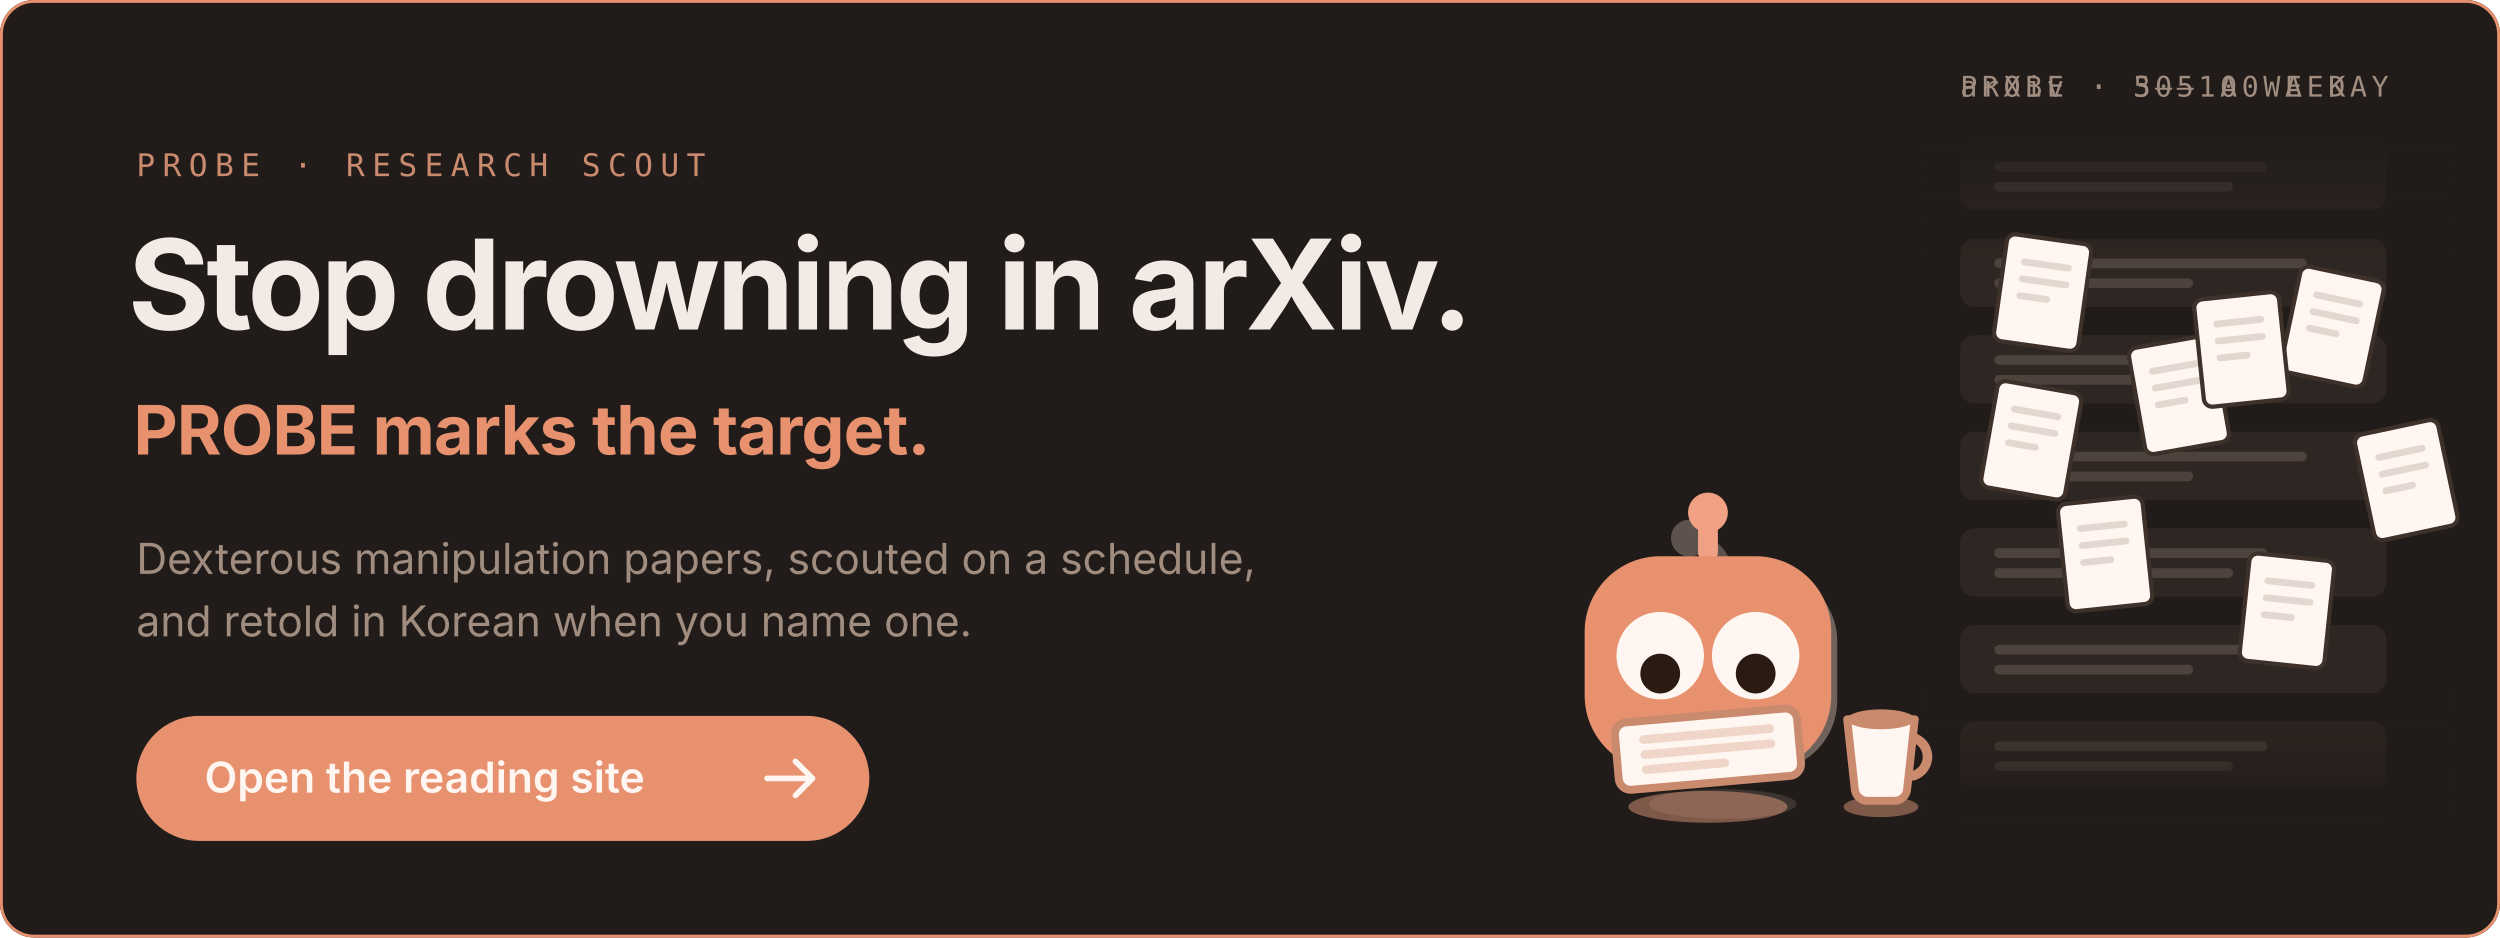
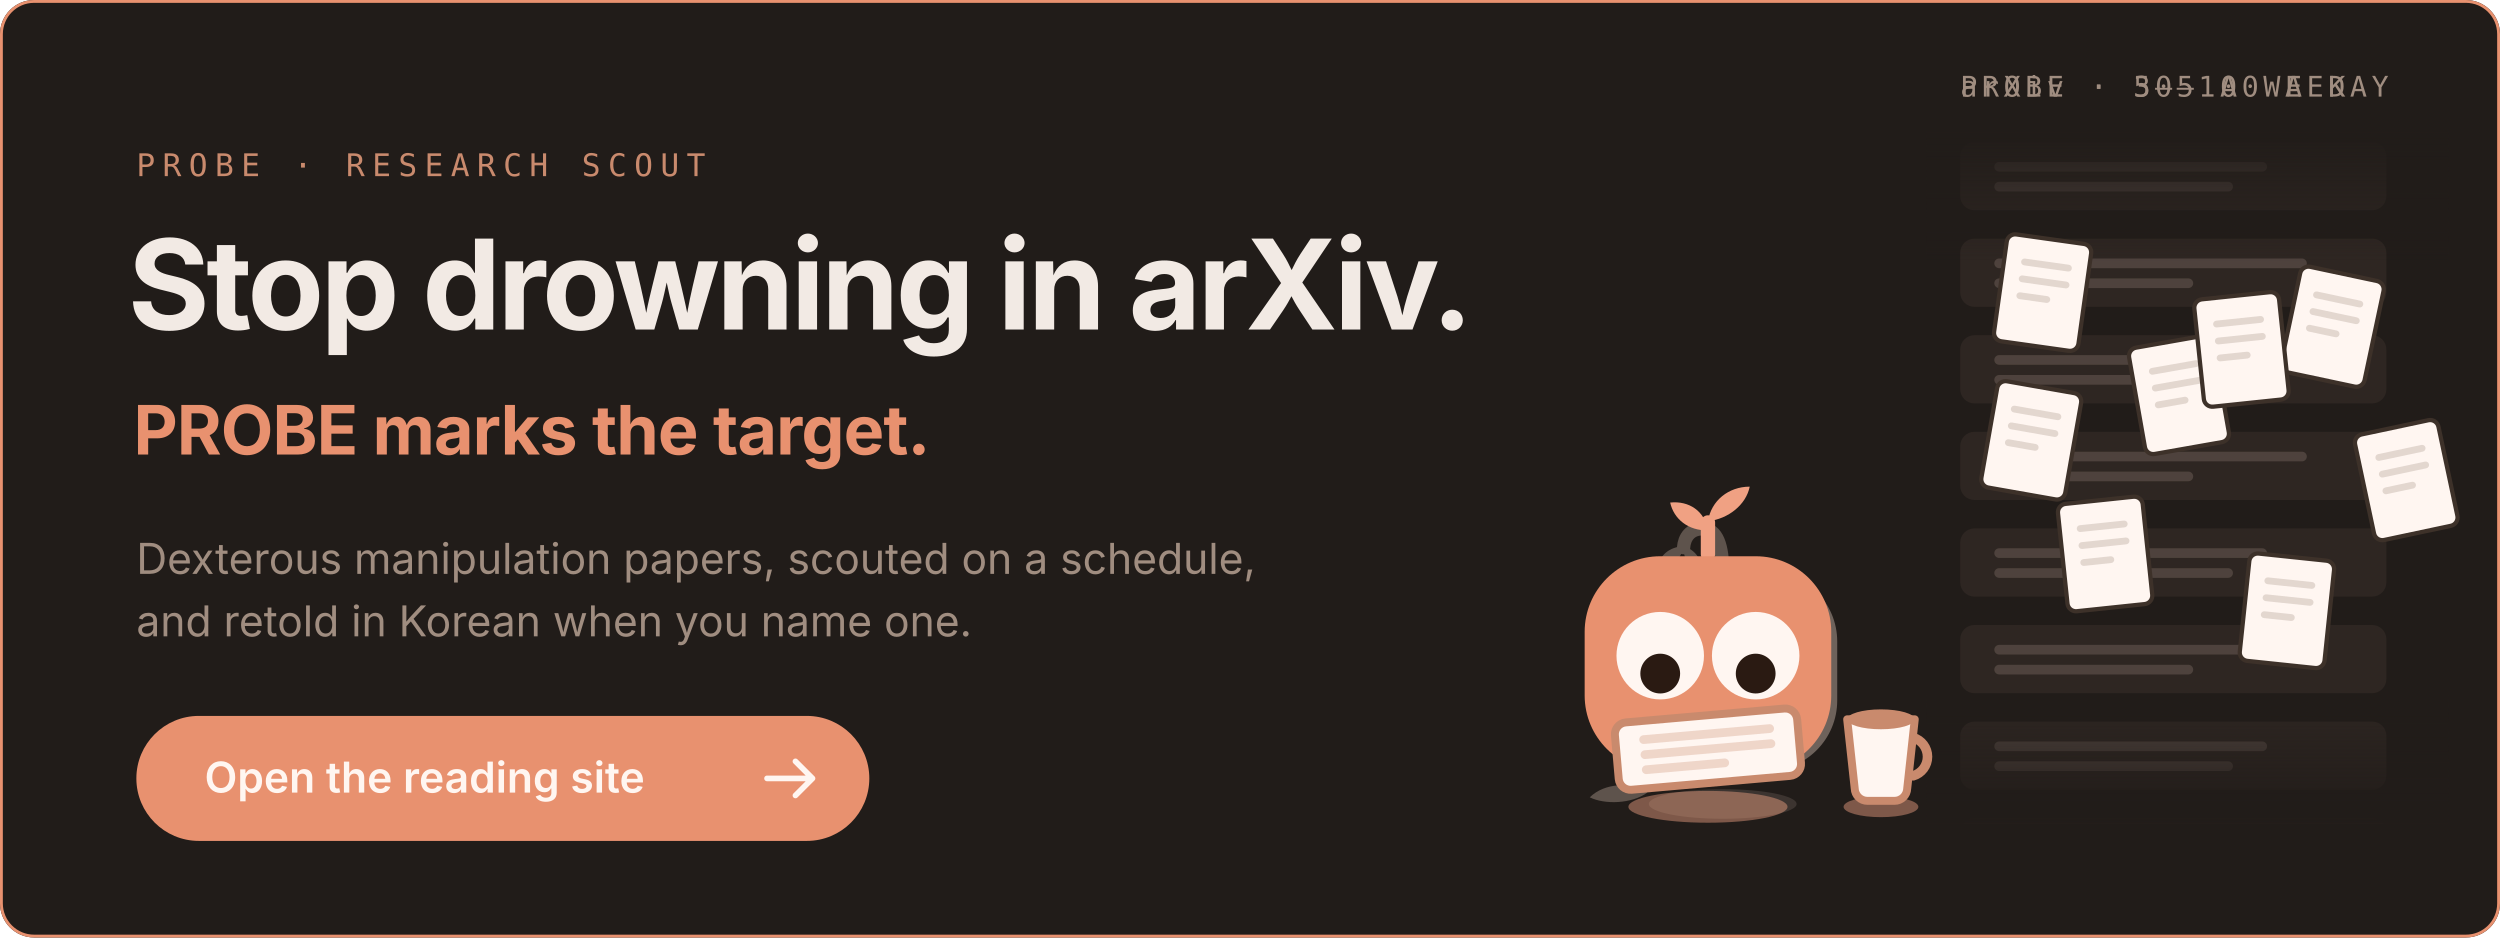
<svg xmlns="http://www.w3.org/2000/svg" width="880" height="330" viewBox="0 0 880 330" role="img" aria-label="PROBE — Stop drowning in arXiv. PROBE marks the target. Open the reading site.">
  <style>
    .hull   { fill: #E8916F; }
    .iris   { fill: #FFF6F1; }
    .pupil  { fill: #2A1A12; }
-     .stalk  { stroke: #F0A183; stroke-width: 5; stroke-linecap: round; fill: none; }
-     .beacon { fill: #F0A183; }
+     .stem   { stroke: #F0A183; stroke-width: 3.6; stroke-linecap: round; fill: none; }
+     .leaf   { fill: #F0A183; }
    .page   { fill: #FFF6F1; stroke: #C98A6D; stroke-width: 2; }
    .line   { fill: #C98A6D; opacity: .3; }
    .shadow { fill: #F0A183; opacity: .45; }
    .dim    { fill: #6E625B; }
-     .dimst  { stroke: #5E534C; stroke-width: 5; stroke-linecap: round; fill: none; }
+     .dimst  { stroke: #5E534C; stroke-width: 3.6; stroke-linecap: round; fill: none; }
    .dimbe  { fill: #5E534C; }
    .cross  { fill: none; stroke: #2A211C; stroke-width: 3.2; stroke-linecap: round; }
    .mug    { fill: #FFF6F1; stroke: #C98A6D; stroke-width: 2; stroke-linejoin: round; }
    .handle { fill: none; stroke: #C98A6D; stroke-width: 2.4; stroke-linecap: round; }
    .brew   { fill: #C98A6D; }
    .steam  { fill: none; stroke: #F0A183; stroke-width: 2.2; stroke-linecap: round; opacity: 0; }
    .rig    { animation: bob 3.4s ease-in-out infinite; }
+     .sprout { transform-box: view-box; transform-origin: 48px 27px;
+               animation: sway 3.2s ease-in-out infinite; }
    .lid    { transform-box: fill-box; transform-origin: 50% 50%;
              animation: blink 7s ease-in-out infinite; }
    .readp  { animation: read 3.6s ease-in-out infinite; }
    .l1     { animation: lit 4.8s ease-in-out infinite; }
    .l2     { animation: lit 4.8s ease-in-out 1.6s infinite; }
    .l3     { animation: lit 4.8s ease-in-out 3.2s infinite; }
    .s1     { animation: steam 3.8s ease-in-out infinite; }
    .s2     { animation: steam 3.8s ease-in-out 1.9s infinite; }
    .breathe { animation: breathe 4.6s ease-in-out infinite; }
    .drift  { transform-box: fill-box; transform-origin: 50% 100%;
              animation: drift 4.6s ease-in-out infinite; }
    @keyframes bob   { 0%, 100% { transform: translateY(0); } 50% { transform: translateY(-3px); } }
+     @keyframes sway  { 0%, 100% { transform: rotate(-5deg); } 50% { transform: rotate(5deg); } }
    @keyframes blink { 0%, 44%, 50%, 100% { transform: scaleY(1); } 47% { transform: scaleY(.08); } }
    @keyframes read  { 0% { transform: translateX(-2.4px); } 72% { transform: translateX(2.4px); }
                       86%, 100% { transform: translateX(-2.4px); } }
    @keyframes lit   { 0%, 28% { opacity: .95; } 34%, 100% { opacity: .3; } }
    @keyframes steam { 0% { opacity: 0; transform: translateY(2px); } 30%, 55% { opacity: .7; }
                       100% { opacity: 0; transform: translateY(-6px); } }
    @keyframes drift { 0%, 100% { transform: rotate(-3deg); } 50% { transform: rotate(3deg); } }
    @keyframes breathe { 0%, 100% { transform: translateY(0); } 50% { transform: translateY(-1.6px); } }

    .ground { fill: #211C19; }
    .edge   { fill: none; stroke: #E8916F; }
    .eyebrow{ fill: #C98A6D; font: 11px ui-monospace, SFMono-Regular, 'SF Mono', Menlo, Consolas, monospace; letter-spacing: 2.6px; }
    .head   { fill: #F2EAE4; font: 700 44px system-ui, -apple-system, 'Segoe UI', 'Apple SD Gothic Neo', 'Noto Sans KR', sans-serif; letter-spacing: -1.2px; }
    .claim  { fill: #E8916F; font: 700 24px system-ui, -apple-system, 'Segoe UI', 'Apple SD Gothic Neo', 'Noto Sans KR', sans-serif; letter-spacing: -.3px; }
    .sub    { fill: #A08D80; font: 15px system-ui, -apple-system, 'Segoe UI', 'Apple SD Gothic Neo', 'Noto Sans KR', sans-serif; }
    .tag    { fill: #A08D80; font: 10px ui-monospace, SFMono-Regular, 'SF Mono', Menlo, Consolas, monospace; letter-spacing: 1.6px; }
    .miss   { fill: #2E2622; }
    .missl  { fill: #A08D80; opacity: .28; }
    .hit    { fill: #FFF6F1; stroke: #E8916F; stroke-width: 1.5; }
    .hitl   { fill: #C98A6D; }
    .dot    { fill: #E8916F; }
    .ring   { fill: none; stroke: #E8916F; stroke-width: 1.5; opacity: 0;
              transform-box: fill-box; transform-origin: 50% 50%; }
    .fade0  { stop-color: #211C19; stop-opacity: 1; }
    .fade1  { stop-color: #211C19; stop-opacity: 0; }
    .sheet  { fill: #FFF6F1; stroke: #3D3129; stroke-width: 1.5; }
    .sl     { fill: #A08D80; opacity: .3; }
    .cta    { fill: #E8916F; }
    .ctat   { fill: #FFF6F1; font: 600 15px system-ui, -apple-system, 'Segoe UI', 'Apple SD Gothic Neo', 'Noto Sans KR', sans-serif; }
    .ctaa   { fill: none; stroke: #FFF6F1; stroke-width: 2; stroke-linecap: round; stroke-linejoin: round;
              animation: nudge 1.8s ease-in-out infinite; }
    .feed   { animation: scroll 25s linear infinite; }
    .mood-lost { animation: mlost 25s ease-in-out infinite; }
    .mood-read { animation: mread 25s ease-in-out infinite; }
    .feedwin   { animation: mread 25s ease-in-out infinite; }
    .rain      { animation: rain 2.4s ease-in infinite; }
    .rn1 { animation-delay: .6s; } .rn2 { animation-delay: 1.2s; } .rn3 { animation-delay: 1.8s; }
    @keyframes scroll { from { transform: translateY(0); } to { transform: translateY(-612px); } }
    @keyframes nudge  { 0%, 100% { transform: translateX(0); } 50% { transform: translateX(3px); } }
    @keyframes mlost  { 0%, 34% { opacity: 1; } 40%, 96% { opacity: 0; } 100% { opacity: 1; } }
    @keyframes mread  { 0%, 34% { opacity: 0; } 40%, 96% { opacity: 1; } 100% { opacity: 0; } }
    @keyframes rain   { 0% { transform: translateY(-40px); opacity: 0; } 20% { opacity: 1; }
                        80% { opacity: 1; } 100% { transform: translateY(40px); opacity: 0; } }
    .m11 { animation: m11 25s linear infinite; }
    @keyframes m11 { 0%, 43.79% { opacity: 0; } 44.99%, 100% { opacity: 1; } }
    .r11 { animation: r11 25s ease-out infinite; }
    @keyframes r11 { 0%, 43.79% { opacity: 0; transform: scale(.4); } 44.99% { opacity: .9; transform: scale(.6); } 48.79%, 100% { opacity: 0; transform: scale(3.6); } }
    .m13 { animation: m13 25s linear infinite; }
    @keyframes m13 { 0%, 54.9% { opacity: 0; } 56.1%, 100% { opacity: 1; } }
    .r13 { animation: r13 25s ease-out infinite; }
    @keyframes r13 { 0%, 54.9% { opacity: 0; transform: scale(.4); } 56.1% { opacity: .9; transform: scale(.6); } 59.9%, 100% { opacity: 0; transform: scale(3.6); } }
    .m15 { animation: m15 25s linear infinite; }
    @keyframes m15 { 0%, 66.01% { opacity: 0; } 67.21%, 100% { opacity: 1; } }
    .r15 { animation: r15 25s ease-out infinite; }
    @keyframes r15 { 0%, 66.01% { opacity: 0; transform: scale(.4); } 67.21% { opacity: .9; transform: scale(.6); } 71.01%, 100% { opacity: 0; transform: scale(3.6); } }
    .m17 { animation: m17 25s linear infinite; }
    @keyframes m17 { 0%, 77.12% { opacity: 0; } 78.32%, 100% { opacity: 1; } }
    .r17 { animation: r17 25s ease-out infinite; }
    @keyframes r17 { 0%, 77.12% { opacity: 0; transform: scale(.4); } 78.32% { opacity: .9; transform: scale(.6); } 82.12%, 100% { opacity: 0; transform: scale(3.6); } }
    .xk0 { transform-box: fill-box; transform-origin: 50% 50%; animation: xpulse 1.8s ease-in-out infinite; }
    .xk1 { transform-box: fill-box; transform-origin: 50% 50%; animation: xpulse 1.8s ease-in-out infinite; animation-delay: -.9s; }
    @keyframes xpulse { 0%, 100% { transform: scale(1); } 50% { transform: scale(.74); } }
    @media (prefers-reduced-motion: reduce) {
      * { animation: none !important; }
    }
  </style>
  <defs>
    <clipPath id="win">
      <rect x="678" y="46" width="184" height="244" />
    </clipPath>
    <linearGradient id="ft" x1="0" y1="0" x2="0" y2="1">
      <stop class="fade0" offset="0" />
      <stop class="fade1" offset="1" />
    </linearGradient>
    <linearGradient id="fb" x1="0" y1="1" x2="0" y2="0">
      <stop class="fade0" offset="0" />
      <stop class="fade1" offset="1" />
    </linearGradient>
  </defs>
  <rect class="ground" width="880" height="330" rx="12" />
  <rect class="edge" x=".5" y=".5" width="879" height="329" rx="11.5" />
  <text class="eyebrow" x="48" y="62">PROBE · RESEARCH SCOUT</text>
  <text class="head" x="45" y="116">Stop drowning in arXiv.</text>
  <text class="claim" x="47" y="160">PROBE marks the target.</text>
  <text class="sub" x="48" y="202">Dexterous manipulation papers, scouted on a schedule,</text>
  <text class="sub" x="48" y="224">and retold in Korean when you name one.</text>
  <rect class="cta" x="48" y="252" width="258" height="44" rx="22" />
  <text class="ctat" x="72" y="279">Open the reading site</text>
  <path class="ctaa" d="M270 274h16m-6-6 6 6-6 6" />
  <g class="feedwin" clip-path="url(#win)">
    <g class="feed">
      <rect x="690" y="50" width="150" height="24" rx="5" class="miss" />
      <rect x="702" y="57" width="96" height="3.4" rx="1.7" class="missl" />
      <rect x="702" y="64" width="84" height="3.4" rx="1.7" class="missl" />
      <rect x="690" y="84" width="150" height="24" rx="5" class="miss" />
      <rect x="702" y="91" width="110" height="3.4" rx="1.7" class="missl" />
      <rect x="702" y="98" width="70" height="3.4" rx="1.7" class="missl" />
      <rect x="690" y="118" width="150" height="24" rx="5" class="miss" />
      <rect x="702" y="125" width="96" height="3.4" rx="1.7" class="missl" />
      <rect x="702" y="132" width="84" height="3.4" rx="1.7" class="missl" />
      <rect x="690" y="152" width="150" height="24" rx="5" class="miss" />
      <rect x="702" y="159" width="110" height="3.4" rx="1.7" class="missl" />
      <rect x="702" y="166" width="70" height="3.4" rx="1.7" class="missl" />
      <rect x="690" y="186" width="150" height="24" rx="5" class="miss" />
      <rect x="702" y="193" width="96" height="3.4" rx="1.7" class="missl" />
      <rect x="702" y="200" width="84" height="3.4" rx="1.7" class="missl" />
      <rect x="690" y="220" width="150" height="24" rx="5" class="miss" />
      <rect x="702" y="227" width="110" height="3.4" rx="1.7" class="missl" />
      <rect x="702" y="234" width="70" height="3.4" rx="1.7" class="missl" />
      <rect x="690" y="254" width="150" height="24" rx="5" class="miss" />
      <rect x="702" y="261" width="96" height="3.4" rx="1.7" class="missl" />
      <rect x="702" y="268" width="84" height="3.4" rx="1.7" class="missl" />
      <rect x="690" y="288" width="150" height="24" rx="5" class="miss" />
      <rect x="702" y="295" width="110" height="3.4" rx="1.7" class="missl" />
      <rect x="702" y="302" width="70" height="3.4" rx="1.7" class="missl" />
      <rect x="690" y="322" width="150" height="24" rx="5" class="miss" />
      <rect x="702" y="329" width="96" height="3.4" rx="1.7" class="missl" />
      <rect x="702" y="336" width="84" height="3.4" rx="1.7" class="missl" />
      <rect x="690" y="356" width="150" height="24" rx="5" class="miss" />
      <rect x="702" y="363" width="110" height="3.4" rx="1.7" class="missl" />
      <rect x="702" y="370" width="70" height="3.4" rx="1.7" class="missl" />
      <rect x="690" y="390" width="150" height="24" rx="5" class="miss" />
      <rect x="702" y="397" width="96" height="3.4" rx="1.7" class="missl" />
      <rect x="702" y="404" width="84" height="3.4" rx="1.7" class="missl" />
      <rect x="690" y="424" width="150" height="24" rx="5" class="miss" />
      <rect x="702" y="431" width="110" height="3.4" rx="1.7" class="missl" />
      <rect x="702" y="438" width="70" height="3.4" rx="1.7" class="missl" />
      <g class="m11">
        <rect x="690" y="424" width="150" height="24" rx="5" class="hit" />
        <circle cx="703" cy="436" r="4" class="dot" />
        <rect x="714" y="431" width="96" height="3.4" rx="1.7" class="hitl" />
        <rect x="714" y="438" width="62" height="3.4" rx="1.7" class="hitl" opacity=".5" />
      </g>
      <circle class="ring r11" cx="703" cy="436" r="4" />
      <rect x="690" y="458" width="150" height="24" rx="5" class="miss" />
      <rect x="702" y="465" width="96" height="3.4" rx="1.7" class="missl" />
      <rect x="702" y="472" width="84" height="3.4" rx="1.7" class="missl" />
      <rect x="690" y="492" width="150" height="24" rx="5" class="miss" />
      <rect x="702" y="499" width="110" height="3.4" rx="1.7" class="missl" />
      <rect x="702" y="506" width="70" height="3.4" rx="1.7" class="missl" />
      <g class="m13">
        <rect x="690" y="492" width="150" height="24" rx="5" class="hit" />
        <circle cx="703" cy="504" r="4" class="dot" />
        <rect x="714" y="499" width="96" height="3.4" rx="1.7" class="hitl" />
        <rect x="714" y="506" width="62" height="3.4" rx="1.7" class="hitl" opacity=".5" />
      </g>
      <circle class="ring r13" cx="703" cy="504" r="4" />
      <rect x="690" y="526" width="150" height="24" rx="5" class="miss" />
      <rect x="702" y="533" width="96" height="3.4" rx="1.7" class="missl" />
      <rect x="702" y="540" width="84" height="3.4" rx="1.7" class="missl" />
      <rect x="690" y="560" width="150" height="24" rx="5" class="miss" />
      <rect x="702" y="567" width="110" height="3.4" rx="1.7" class="missl" />
      <rect x="702" y="574" width="70" height="3.4" rx="1.7" class="missl" />
      <g class="m15">
        <rect x="690" y="560" width="150" height="24" rx="5" class="hit" />
        <circle cx="703" cy="572" r="4" class="dot" />
        <rect x="714" y="567" width="96" height="3.4" rx="1.7" class="hitl" />
        <rect x="714" y="574" width="62" height="3.4" rx="1.7" class="hitl" opacity=".5" />
      </g>
      <circle class="ring r15" cx="703" cy="572" r="4" />
      <rect x="690" y="594" width="150" height="24" rx="5" class="miss" />
      <rect x="702" y="601" width="96" height="3.4" rx="1.7" class="missl" />
      <rect x="702" y="608" width="84" height="3.4" rx="1.7" class="missl" />
      <rect x="690" y="628" width="150" height="24" rx="5" class="miss" />
      <rect x="702" y="635" width="110" height="3.4" rx="1.7" class="missl" />
      <rect x="702" y="642" width="70" height="3.4" rx="1.7" class="missl" />
      <g class="m17">
        <rect x="690" y="628" width="150" height="24" rx="5" class="hit" />
        <circle cx="703" cy="640" r="4" class="dot" />
        <rect x="714" y="635" width="96" height="3.4" rx="1.7" class="hitl" />
        <rect x="714" y="642" width="62" height="3.4" rx="1.7" class="hitl" opacity=".5" />
      </g>
      <circle class="ring r17" cx="703" cy="640" r="4" />
      <rect x="690" y="662" width="150" height="24" rx="5" class="miss" />
      <rect x="702" y="669" width="96" height="3.4" rx="1.7" class="missl" />
      <rect x="702" y="676" width="84" height="3.4" rx="1.7" class="missl" />
      <rect x="690" y="696" width="150" height="24" rx="5" class="miss" />
      <rect x="702" y="703" width="110" height="3.4" rx="1.7" class="missl" />
      <rect x="702" y="710" width="70" height="3.4" rx="1.7" class="missl" />
      <rect x="690" y="730" width="150" height="24" rx="5" class="miss" />
      <rect x="702" y="737" width="96" height="3.4" rx="1.7" class="missl" />
      <rect x="702" y="744" width="84" height="3.4" rx="1.7" class="missl" />
      <rect x="690" y="764" width="150" height="24" rx="5" class="miss" />
      <rect x="702" y="771" width="110" height="3.4" rx="1.7" class="missl" />
      <rect x="702" y="778" width="70" height="3.4" rx="1.7" class="missl" />
      <rect x="690" y="798" width="150" height="24" rx="5" class="miss" />
      <rect x="702" y="805" width="96" height="3.4" rx="1.7" class="missl" />
      <rect x="702" y="812" width="84" height="3.4" rx="1.7" class="missl" />
      <rect x="690" y="832" width="150" height="24" rx="5" class="miss" />
      <rect x="702" y="839" width="110" height="3.4" rx="1.7" class="missl" />
      <rect x="702" y="846" width="70" height="3.4" rx="1.7" class="missl" />
      <rect x="690" y="866" width="150" height="24" rx="5" class="miss" />
      <rect x="702" y="873" width="96" height="3.4" rx="1.7" class="missl" />
      <rect x="702" y="880" width="84" height="3.4" rx="1.7" class="missl" />
      <rect x="690" y="900" width="150" height="24" rx="5" class="miss" />
      <rect x="702" y="907" width="110" height="3.4" rx="1.7" class="missl" />
      <rect x="702" y="914" width="70" height="3.4" rx="1.7" class="missl" />
      <rect x="690" y="934" width="150" height="24" rx="5" class="miss" />
      <rect x="702" y="941" width="96" height="3.4" rx="1.7" class="missl" />
      <rect x="702" y="948" width="84" height="3.4" rx="1.7" class="missl" />
      <rect x="690" y="968" width="150" height="24" rx="5" class="miss" />
      <rect x="702" y="975" width="110" height="3.4" rx="1.7" class="missl" />
      <rect x="702" y="982" width="70" height="3.4" rx="1.7" class="missl" />
      <rect x="690" y="1002" width="150" height="24" rx="5" class="miss" />
      <rect x="702" y="1009" width="96" height="3.4" rx="1.7" class="missl" />
      <rect x="702" y="1016" width="84" height="3.4" rx="1.7" class="missl" />
      <rect x="690" y="1036" width="150" height="24" rx="5" class="miss" />
      <rect x="702" y="1043" width="110" height="3.4" rx="1.7" class="missl" />
      <rect x="702" y="1050" width="70" height="3.4" rx="1.7" class="missl" />
      <rect x="690" y="1070" width="150" height="24" rx="5" class="miss" />
      <rect x="702" y="1077" width="96" height="3.4" rx="1.7" class="missl" />
      <rect x="702" y="1084" width="84" height="3.4" rx="1.7" class="missl" />
      <rect x="690" y="1104" width="150" height="24" rx="5" class="miss" />
      <rect x="702" y="1111" width="110" height="3.4" rx="1.7" class="missl" />
      <rect x="702" y="1118" width="70" height="3.4" rx="1.7" class="missl" />
      <rect x="690" y="1138" width="150" height="24" rx="5" class="miss" />
      <rect x="702" y="1145" width="96" height="3.4" rx="1.7" class="missl" />
      <rect x="702" y="1152" width="84" height="3.4" rx="1.7" class="missl" />
      <rect x="690" y="1172" width="150" height="24" rx="5" class="miss" />
      <rect x="702" y="1179" width="110" height="3.4" rx="1.7" class="missl" />
      <rect x="702" y="1186" width="70" height="3.4" rx="1.7" class="missl" />
      <rect x="690" y="1206" width="150" height="24" rx="5" class="miss" />
      <rect x="702" y="1213" width="96" height="3.4" rx="1.7" class="missl" />
      <rect x="702" y="1220" width="84" height="3.4" rx="1.7" class="missl" />
      <rect x="690" y="1240" width="150" height="24" rx="5" class="miss" />
      <rect x="702" y="1247" width="110" height="3.4" rx="1.7" class="missl" />
      <rect x="702" y="1254" width="70" height="3.4" rx="1.7" class="missl" />
    </g>
    <rect x="678" y="46" width="184" height="46" fill="url(#ft)" />
    <rect x="678" y="244" width="184" height="46" fill="url(#fb)" />
  </g>
  <text class="tag mood-lost" x="690" y="34">arXiv · 50–100 A DAY</text>
  <text class="tag mood-read" x="690" y="34">PROBE · 3–5 A WEEK</text>
  <g class="mood-lost">
    <g transform="translate(544 166) scale(1.3)">
      <ellipse class="dimbe" opacity=".45" cx="48" cy="90" rx="20" ry="4" />
+       <path class="dimbe" d="M12 88.2 C16 84.2, 23.4 84, 27.6 86.9 C23.4 90, 16 90.2, 12 88.2 Z" />
      <g class="drift">
-         <path class="dimst" d="M48 26 q-2 -6 -8 -7" />
-         <circle class="dimbe" cx="39" cy="18" r="5" />
+         <path class="dimst" d="M48 27.5 C48 20, 46.5 15.5, 42.5 15.5 C39.2 15.5, 37.6 17.8, 37.4 20.6" />
+         <path class="dimbe" d="M37.4 20.2 C33.6 20.4, 30.8 22.6, 30.4 26.2 C34 26.2, 36.8 23.8, 37.4 20.2 Z" />
+         <path class="dimbe" d="M37.4 20.2 C40.6 21.2, 42.4 23.8, 42.2 27 C39 26.2, 37.2 23.6, 37.4 20.2 Z" />
        <rect class="dim" x="17" y="27" width="62" height="54" rx="19" />
        <circle class="iris" cx="36" cy="52" r="10.5" />
        <g class="xk0">
          <path class="cross" d="M30.5 46.5 L41.5 57.5 M41.5 46.5 L30.5 57.5" />
        </g>
        <circle class="iris" cx="60" cy="52" r="10.5" />
        <g class="xk1">
          <path class="cross" d="M54.5 46.5 L65.5 57.5 M65.5 46.5 L54.5 57.5" />
        </g>
      </g>
    </g>
    <g class="rain rn0" transform="rotate(8 719 103)">
      <rect class="sheet" x="704" y="84" width="30" height="38" rx="3" />
      <rect class="sl" x="710" y="92" width="18" height="2.4" rx="1.2" />
      <rect class="sl" x="710" y="98" width="18" height="2.4" rx="1.2" />
      <rect class="sl" x="710" y="104" width="12" height="2.4" rx="1.2" />
    </g>
    <g class="rain rn1" transform="rotate(-10 767 139)">
      <rect class="sheet" x="752" y="120" width="30" height="38" rx="3" />
      <rect class="sl" x="758" y="128" width="18" height="2.4" rx="1.2" />
      <rect class="sl" x="758" y="134" width="18" height="2.4" rx="1.2" />
      <rect class="sl" x="758" y="140" width="12" height="2.4" rx="1.2" />
    </g>
    <g class="rain rn2" transform="rotate(12 821 115)">
      <rect class="sheet" x="806" y="96" width="30" height="38" rx="3" />
      <rect class="sl" x="812" y="104" width="18" height="2.4" rx="1.2" />
      <rect class="sl" x="812" y="110" width="18" height="2.4" rx="1.2" />
      <rect class="sl" x="812" y="116" width="12" height="2.4" rx="1.2" />
    </g>
    <g class="rain rn3" transform="rotate(-6 789 123)">
      <rect class="sheet" x="774" y="104" width="30" height="38" rx="3" />
      <rect class="sl" x="780" y="112" width="18" height="2.4" rx="1.2" />
      <rect class="sl" x="780" y="118" width="18" height="2.4" rx="1.2" />
      <rect class="sl" x="780" y="124" width="12" height="2.4" rx="1.2" />
    </g>
    <g class="rain rn0" transform="rotate(-6 741 195)">
      <rect class="sheet" x="726" y="176" width="30" height="38" rx="3" />
      <rect class="sl" x="732" y="184" width="18" height="2.4" rx="1.2" />
      <rect class="sl" x="732" y="190" width="18" height="2.4" rx="1.2" />
      <rect class="sl" x="732" y="196" width="12" height="2.4" rx="1.2" />
    </g>
    <g class="rain rn1" transform="rotate(6 805 215)">
      <rect class="sheet" x="790" y="196" width="30" height="38" rx="3" />
      <rect class="sl" x="796" y="204" width="18" height="2.4" rx="1.2" />
      <rect class="sl" x="796" y="210" width="18" height="2.4" rx="1.2" />
      <rect class="sl" x="796" y="216" width="12" height="2.4" rx="1.2" />
    </g>
    <g class="rain rn2" transform="rotate(-12 847 169)">
      <rect class="sheet" x="832" y="150" width="30" height="38" rx="3" />
      <rect class="sl" x="838" y="158" width="18" height="2.4" rx="1.2" />
      <rect class="sl" x="838" y="164" width="18" height="2.4" rx="1.2" />
      <rect class="sl" x="838" y="170" width="12" height="2.4" rx="1.2" />
    </g>
    <g class="rain rn3" transform="rotate(10 715 155)">
      <rect class="sheet" x="700" y="136" width="30" height="38" rx="3" />
      <rect class="sl" x="706" y="144" width="18" height="2.4" rx="1.2" />
      <rect class="sl" x="706" y="150" width="18" height="2.4" rx="1.2" />
      <rect class="sl" x="706" y="156" width="12" height="2.4" rx="1.2" />
    </g>
  </g>
  <g class="mood-read">
    <g transform="translate(534 158) scale(1.4)">
      <ellipse class="shadow" cx="48" cy="90" rx="20" ry="4" />
      <g class="rig">
-         <path class="stalk" d="M48 26 V19" />
-         <circle class="beacon" cx="48" cy="16" r="5" />
+         <g class="sprout">
+           <path class="stem" d="M48 26.5 V18.5" />
+           <path class="leaf" d="M48 20.5 C43 20.6, 39.4 17.6, 38.5 13.5 C43.2 13, 47.2 15.6, 48 20.5 Z" />
+           <path class="leaf" d="M48 18.2 C53.2 17.6, 57.6 14, 58.5 9.5 C53.2 9.5, 48.8 13, 48 18.2 Z" />
+         </g>
        <rect class="hull" x="17" y="27" width="62" height="54" rx="19" />
        <g class="lid">
          <circle class="iris" cx="36" cy="52" r="11" />
          <g class="readp">
            <circle class="pupil" cx="36" cy="56.5" r="5" />
          </g>
        </g>
        <g class="lid">
          <circle class="iris" cx="60" cy="52" r="11" />
          <g class="readp">
            <circle class="pupil" cx="60" cy="56.5" r="5" />
          </g>
        </g>
        <g transform="rotate(-5 48 75.5)">
          <rect class="page" x="25" y="67" width="46" height="17" rx="3" />
          <rect class="line l1" x="31" y="70.6" width="34" height="2.2" rx="1.1" />
          <rect class="line l2" x="31" y="74.4" width="34" height="2.2" rx="1.1" />
          <rect class="line l3" x="31" y="78.2" width="22" height="2.2" rx="1.1" />
        </g>
      </g>
      <g>
        <ellipse class="shadow" cx="91.5" cy="90" rx="9.4" ry="2.6" />
        <path class="steam s1" d="M87.6 63 c-3 -3.2 3 -5.2 0 -8.6" />
        <path class="steam s2" d="M95 62 c-3 -3.2 3 -5.2 0 -8.6" />
        <path class="handle" d="M99.6 72.6 a5 5 0 0 1 0 9.6" />
        <path class="mug" d="M83 68 h17 l-1.9 17.4 a3.2 3.2 0 0 1 -3.2 3.1 h-6.8 a3.2 3.2 0 0 1 -3.2 -3.1 Z" />
        <ellipse class="brew" cx="91.5" cy="68" rx="8.5" ry="2.5" />
      </g>
    </g>
  </g>
</svg>
